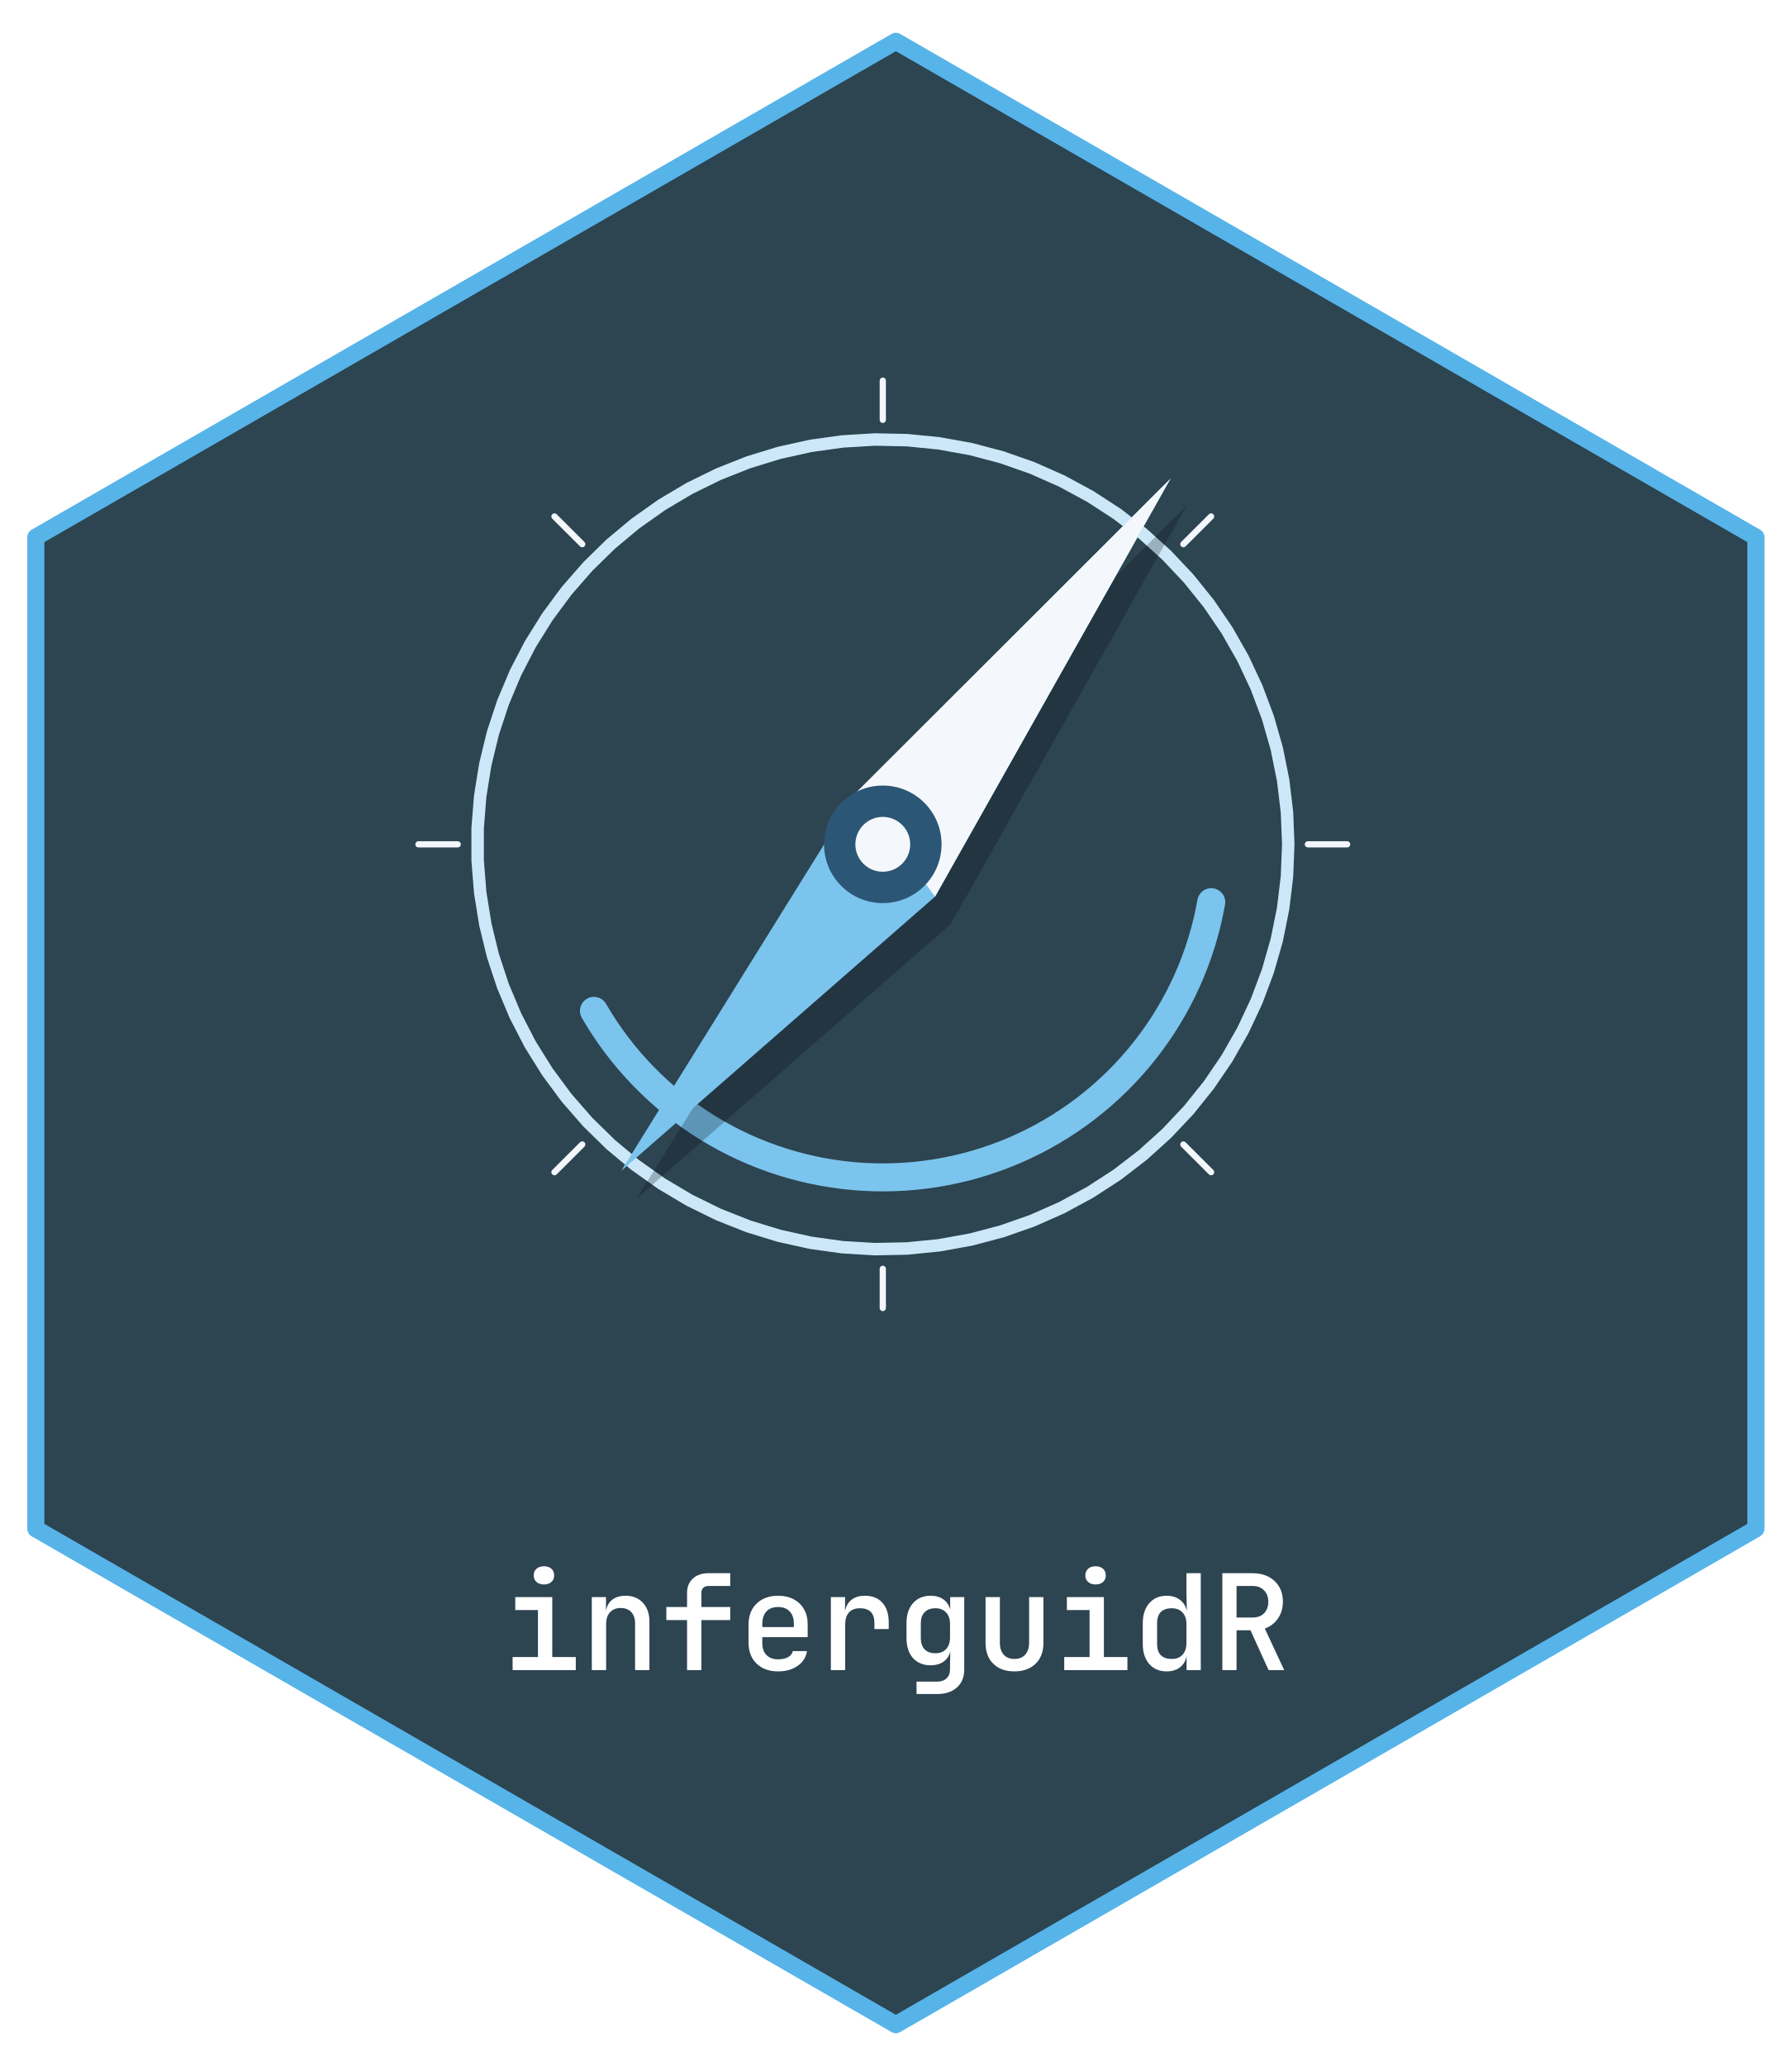
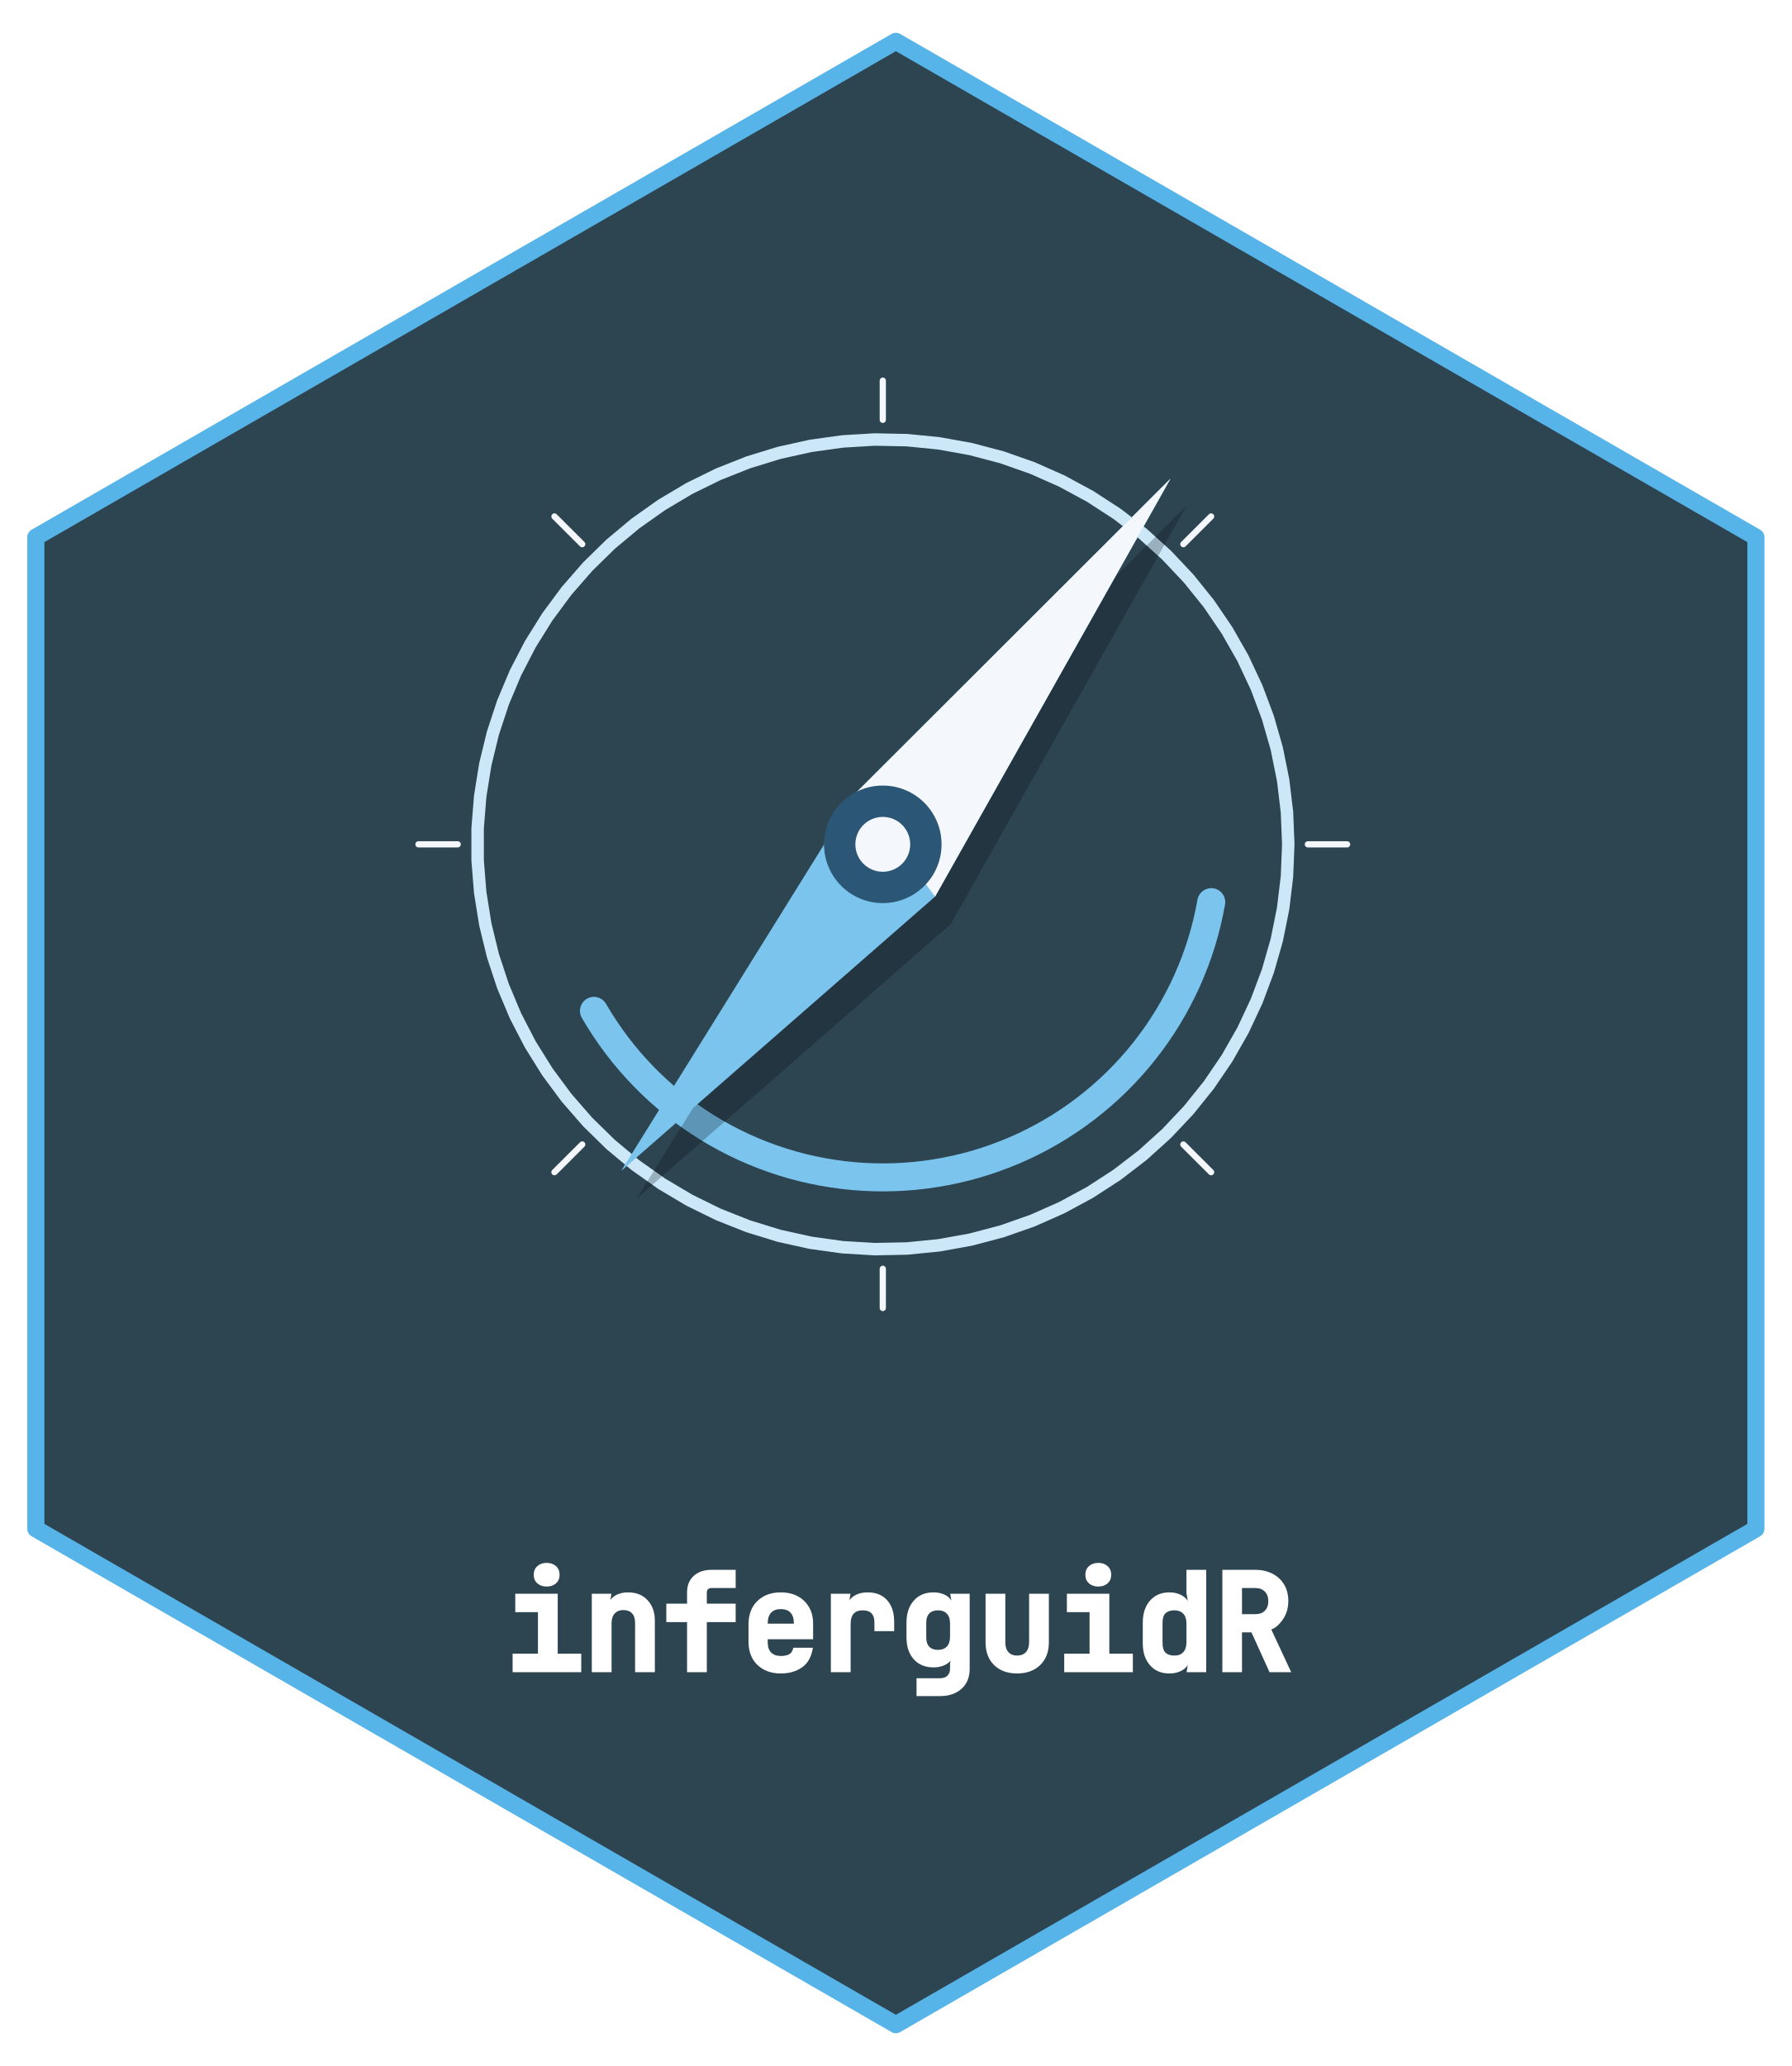
- <svg xmlns="http://www.w3.org/2000/svg" xmlns:xlink="http://www.w3.org/1999/xlink" width="432pt" height="498pt" viewBox="0 0 432 498">
+ <svg xmlns="http://www.w3.org/2000/svg" xmlns:xlink="http://www.w3.org/1999/xlink" width="432" height="498" viewBox="0 0 432 498">
  <defs>
    <g>
      <g id="glyph-0-0">
-         <path d="M 2.594 0 L 2.594 -3.141 L 8.703 -3.141 L 8.703 -14.469 L 3.234 -14.469 L 3.234 -17.594 L 12.156 -17.594 L 12.156 -3.141 L 17.828 -3.141 L 17.828 0 Z M 10.156 -20.641 C 9.406 -20.641 8.805 -20.836 8.359 -21.234 C 7.91 -21.629 7.688 -22.156 7.688 -22.812 C 7.688 -23.5 7.91 -24.039 8.359 -24.438 C 8.805 -24.832 9.406 -25.031 10.156 -25.031 C 10.895 -25.031 11.488 -24.832 11.938 -24.438 C 12.383 -24.039 12.609 -23.5 12.609 -22.812 C 12.609 -22.156 12.383 -21.629 11.938 -21.234 C 11.488 -20.836 10.895 -20.641 10.156 -20.641 Z M 10.156 -20.641 " />
+         <path d="M 2.594 0 L 2.594 -4.453 L 8.703 -4.453 L 8.703 -14.469 L 3.234 -14.469 L 3.234 -18.906 L 13.469 -18.906 L 13.469 -4.453 L 19.141 -4.453 L 19.141 0 Z M 10.812 -20.641 C 9.895 -20.641 9.145 -20.895 8.562 -21.406 C 7.977 -21.926 7.688 -22.613 7.688 -23.469 C 7.688 -24.352 7.977 -25.051 8.562 -25.562 C 9.145 -26.082 9.895 -26.344 10.812 -26.344 C 11.719 -26.344 12.461 -26.082 13.047 -25.562 C 13.629 -25.051 13.922 -24.352 13.922 -23.469 C 13.922 -22.613 13.629 -21.926 13.047 -21.406 C 12.461 -20.895 11.719 -20.641 10.812 -20.641 Z M 10.812 -20.641 " />
      </g>
      <g id="glyph-0-1">
-         <path d="M 2.688 0 L 2.688 -17.594 L 6.109 -17.594 L 6.109 -14.234 C 6.285 -15.391 6.781 -16.289 7.594 -16.938 C 8.414 -17.594 9.488 -17.922 10.812 -17.922 C 12.562 -17.922 13.957 -17.359 15 -16.234 C 16.051 -15.117 16.578 -13.613 16.578 -11.719 L 16.578 0 L 13.125 0 L 13.125 -11.203 C 13.125 -12.422 12.812 -13.352 12.188 -14 C 11.57 -14.645 10.727 -14.969 9.656 -14.969 C 8.57 -14.969 7.711 -14.625 7.078 -13.938 C 6.453 -13.258 6.141 -12.316 6.141 -11.109 L 6.141 0 Z M 2.688 0 " />
+         <path d="M 2.688 0 L 2.688 -18.906 L 7.422 -18.906 L 6.766 -14.891 C 6.535 -16.285 6.891 -17.359 7.828 -18.109 C 8.773 -18.859 9.988 -19.234 11.469 -19.234 C 13.406 -19.234 14.957 -18.609 16.125 -17.359 C 17.301 -16.109 17.891 -14.445 17.891 -12.375 L 17.891 0 L 13.125 0 L 13.125 -11.859 C 13.125 -12.898 12.875 -13.676 12.375 -14.188 C 11.883 -14.707 11.195 -14.969 10.312 -14.969 C 9.414 -14.969 8.711 -14.691 8.203 -14.141 C 7.703 -13.598 7.453 -12.805 7.453 -11.766 L 7.453 0 Z M 2.688 0 " />
      </g>
      <g id="glyph-0-2">
-         <path d="M 6.656 0 L 6.656 -12.062 L 1.656 -12.062 L 1.656 -15.203 L 6.656 -15.203 L 6.656 -18.594 C 6.656 -20.062 7.125 -21.223 8.062 -22.078 C 9 -22.93 10.281 -23.359 11.906 -23.359 L 17.062 -23.359 L 17.062 -20.281 L 11.969 -20.281 C 10.727 -20.281 10.109 -19.707 10.109 -18.562 L 10.109 -15.203 L 17.062 -15.203 L 17.062 -12.062 L 10.109 -12.062 L 10.109 0 Z M 6.656 0 " />
+         <path d="M 6.656 0 L 6.656 -12.062 L 1.656 -12.062 L 1.656 -16.516 L 6.656 -16.516 L 6.656 -19.25 C 6.656 -20.914 7.191 -22.234 8.266 -23.203 C 9.336 -24.18 10.77 -24.672 12.562 -24.672 L 18.375 -24.672 L 18.375 -20.281 L 12.625 -20.281 C 11.82 -20.281 11.422 -19.926 11.422 -19.219 L 11.422 -16.516 L 18.375 -16.516 L 18.375 -12.062 L 11.422 -12.062 L 11.422 0 Z M 6.656 0 " />
      </g>
      <g id="glyph-0-3">
-         <path d="M 9.594 0.312 C 7.445 0.312 5.723 -0.312 4.422 -1.562 C 3.117 -2.82 2.469 -4.539 2.469 -6.719 L 2.469 -10.875 C 2.469 -13.051 3.117 -14.77 4.422 -16.031 C 5.723 -17.289 7.445 -17.922 9.594 -17.922 C 11.051 -17.922 12.312 -17.633 13.375 -17.062 C 14.438 -16.5 15.258 -15.707 15.844 -14.688 C 16.438 -13.664 16.734 -12.473 16.734 -11.109 L 16.734 -7.938 L 5.797 -7.938 L 5.797 -6.5 C 5.797 -5.258 6.133 -4.297 6.812 -3.609 C 7.5 -2.93 8.426 -2.594 9.594 -2.594 C 10.562 -2.594 11.363 -2.766 12 -3.109 C 12.633 -3.461 13.02 -3.953 13.156 -4.578 L 16.578 -4.578 C 16.336 -3.086 15.582 -1.898 14.312 -1.016 C 13.051 -0.129 11.477 0.312 9.594 0.312 Z M 5.797 -11.109 L 5.797 -10.375 L 13.406 -10.375 L 13.406 -11.141 C 13.406 -12.441 13.07 -13.441 12.406 -14.141 C 11.75 -14.848 10.812 -15.203 9.594 -15.203 C 8.383 -15.203 7.445 -14.844 6.781 -14.125 C 6.125 -13.414 5.797 -12.41 5.797 -11.109 Z M 5.797 -11.109 " />
+         <path d="M 10.25 0.312 C 7.926 0.312 6.047 -0.375 4.609 -1.75 C 3.18 -3.133 2.469 -5.008 2.469 -7.375 L 2.469 -11.531 C 2.469 -13.895 3.18 -15.77 4.609 -17.156 C 6.047 -18.539 7.926 -19.234 10.25 -19.234 C 11.82 -19.234 13.188 -18.922 14.344 -18.297 C 15.508 -17.672 16.414 -16.797 17.062 -15.672 C 17.719 -14.547 18.047 -13.242 18.047 -11.766 L 18.047 -7.938 L 7.109 -7.938 L 7.109 -7.156 C 7.109 -6.094 7.383 -5.285 7.938 -4.734 C 8.488 -4.18 9.258 -3.906 10.25 -3.906 C 11.102 -3.906 11.781 -4.039 12.281 -4.312 C 12.781 -4.594 13.113 -5.117 13.281 -5.891 L 18 -5.891 C 17.656 -3.711 16.781 -2.133 15.375 -1.156 C 13.977 -0.176 12.27 0.312 10.25 0.312 Z M 7.109 -11.766 L 7.109 -11.688 L 13.406 -11.688 L 13.406 -11.797 C 13.406 -12.922 13.133 -13.77 12.594 -14.344 C 12.062 -14.914 11.281 -15.203 10.25 -15.203 C 9.227 -15.203 8.445 -14.91 7.906 -14.328 C 7.375 -13.754 7.109 -12.898 7.109 -11.766 Z M 7.109 -11.766 " />
      </g>
      <g id="glyph-0-4">
-         <path d="M 3.328 0 L 3.328 -17.594 L 6.75 -17.594 L 6.75 -14.141 C 6.926 -15.316 7.426 -16.238 8.25 -16.906 C 9.082 -17.582 10.18 -17.922 11.547 -17.922 C 13.359 -17.922 14.766 -17.352 15.766 -16.219 C 16.773 -15.094 17.281 -13.504 17.281 -11.453 L 17.281 -9.891 L 13.828 -9.891 L 13.828 -11.359 C 13.828 -13.723 12.664 -14.906 10.344 -14.906 C 9.188 -14.906 8.301 -14.566 7.688 -13.891 C 7.082 -13.223 6.781 -12.25 6.781 -10.969 L 6.781 0 Z M 3.328 0 " />
+         <path d="M 3.328 0 L 3.328 -18.906 L 8.062 -18.906 L 7.406 -14.797 C 7.176 -16.203 7.535 -17.289 8.484 -18.062 C 9.441 -18.844 10.68 -19.234 12.203 -19.234 C 14.211 -19.234 15.781 -18.598 16.906 -17.328 C 18.031 -16.066 18.594 -14.328 18.594 -12.109 L 18.594 -9.891 L 13.828 -9.891 L 13.828 -12.016 C 13.828 -13.941 12.883 -14.906 11 -14.906 C 10.039 -14.906 9.316 -14.633 8.828 -14.094 C 8.336 -13.562 8.094 -12.738 8.094 -11.625 L 8.094 0 Z M 3.328 0 " />
      </g>
      <g id="glyph-0-5">
-         <path d="M 4.984 5.766 L 4.984 2.781 L 9.953 2.781 C 10.91 2.781 11.664 2.516 12.219 1.984 C 12.781 1.453 13.062 0.727 13.062 -0.188 L 13.062 -1.5 L 13.125 -4.453 C 12.844 -3.398 12.289 -2.586 11.469 -2.016 C 10.645 -1.441 9.629 -1.156 8.422 -1.156 C 6.609 -1.156 5.176 -1.738 4.125 -2.906 C 3.082 -4.082 2.562 -5.695 2.562 -7.75 L 2.562 -11.297 C 2.562 -13.328 3.082 -14.938 4.125 -16.125 C 5.176 -17.32 6.609 -17.922 8.422 -17.922 C 9.629 -17.922 10.641 -17.629 11.453 -17.047 C 12.266 -16.473 12.812 -15.664 13.094 -14.625 L 13.094 -17.594 L 16.484 -17.594 L 16.484 -0.125 C 16.484 1.688 15.898 3.117 14.734 4.172 C 13.566 5.234 11.984 5.766 9.984 5.766 Z M 9.531 -4.062 C 10.625 -4.062 11.484 -4.395 12.109 -5.062 C 12.742 -5.738 13.062 -6.688 13.062 -7.906 L 13.062 -11.109 C 13.062 -12.297 12.742 -13.223 12.109 -13.891 C 11.484 -14.566 10.625 -14.906 9.531 -14.906 C 8.406 -14.906 7.535 -14.582 6.922 -13.938 C 6.316 -13.301 6.016 -12.43 6.016 -11.328 L 6.016 -7.688 C 6.016 -6.551 6.316 -5.66 6.922 -5.016 C 7.535 -4.379 8.406 -4.062 9.531 -4.062 Z M 9.531 -4.062 " />
+         <path d="M 4.984 5.766 L 4.984 1.469 L 10.609 1.469 C 11.391 1.469 11.992 1.266 12.422 0.859 C 12.848 0.453 13.062 -0.113 13.062 -0.844 L 13.062 -2.156 L 13.781 -5.109 C 13.883 -3.785 13.461 -2.797 12.516 -2.141 C 11.566 -1.484 10.422 -1.156 9.078 -1.156 C 7.066 -1.156 5.477 -1.805 4.312 -3.109 C 3.145 -4.422 2.562 -6.188 2.562 -8.406 L 2.562 -11.953 C 2.562 -14.148 3.145 -15.91 4.312 -17.234 C 5.477 -18.566 7.066 -19.234 9.078 -19.234 C 10.422 -19.234 11.562 -18.898 12.5 -18.234 C 13.438 -17.566 13.852 -16.582 13.75 -15.281 L 13.094 -18.906 L 17.797 -18.906 L 17.797 -0.781 C 17.797 1.227 17.145 2.82 15.844 4 C 14.539 5.176 12.805 5.766 10.641 5.766 Z M 10.188 -5.375 C 11.094 -5.375 11.797 -5.645 12.297 -6.188 C 12.805 -6.727 13.062 -7.52 13.062 -8.562 L 13.062 -11.766 C 13.062 -12.773 12.805 -13.551 12.297 -14.094 C 11.797 -14.633 11.094 -14.906 10.188 -14.906 C 9.25 -14.906 8.535 -14.648 8.047 -14.141 C 7.566 -13.629 7.328 -12.91 7.328 -11.984 L 7.328 -8.344 C 7.328 -7.383 7.566 -6.648 8.047 -6.141 C 8.535 -5.629 9.25 -5.375 10.188 -5.375 Z M 10.188 -5.375 " />
      </g>
      <g id="glyph-0-6">
-         <path d="M 9.562 0.312 C 7.438 0.312 5.75 -0.297 4.5 -1.516 C 3.25 -2.742 2.625 -4.414 2.625 -6.531 L 2.625 -17.594 L 6.078 -17.594 L 6.078 -6.562 C 6.078 -5.363 6.383 -4.414 7 -3.719 C 7.625 -3.031 8.477 -2.688 9.562 -2.688 C 10.676 -2.688 11.547 -3.031 12.172 -3.719 C 12.805 -4.414 13.125 -5.363 13.125 -6.562 L 13.125 -17.594 L 16.578 -17.594 L 16.578 -6.531 C 16.578 -4.414 15.941 -2.742 14.672 -1.516 C 13.398 -0.297 11.695 0.312 9.562 0.312 Z M 9.562 0.312 " />
+         <path d="M 10.219 0.312 C 7.914 0.312 6.07 -0.359 4.688 -1.703 C 3.312 -3.055 2.625 -4.883 2.625 -7.188 L 2.625 -18.906 L 7.391 -18.906 L 7.391 -7.219 C 7.391 -6.188 7.641 -5.391 8.141 -4.828 C 8.641 -4.273 9.332 -4 10.219 -4 C 11.133 -4 11.848 -4.273 12.359 -4.828 C 12.867 -5.391 13.125 -6.188 13.125 -7.219 L 13.125 -18.906 L 17.891 -18.906 L 17.891 -7.188 C 17.891 -4.883 17.188 -3.055 15.781 -1.703 C 14.383 -0.359 12.531 0.312 10.219 0.312 Z M 10.219 0.312 " />
      </g>
      <g id="glyph-0-7">
-         <path d="M 8.281 0.312 C 6.531 0.312 5.133 -0.281 4.094 -1.469 C 3.051 -2.664 2.531 -4.273 2.531 -6.297 L 2.531 -11.266 C 2.531 -13.316 3.051 -14.938 4.094 -16.125 C 5.133 -17.32 6.531 -17.922 8.281 -17.922 C 9.539 -17.922 10.602 -17.598 11.469 -16.953 C 12.332 -16.316 12.895 -15.422 13.156 -14.266 L 13.062 -18.344 L 13.062 -23.359 L 16.516 -23.359 L 16.516 0 L 13.094 0 L 13.094 -3.328 C 12.852 -2.172 12.312 -1.273 11.469 -0.641 C 10.625 -0.004 9.562 0.312 8.281 0.312 Z M 9.5 -2.688 C 10.613 -2.688 11.484 -3.02 12.109 -3.688 C 12.742 -4.363 13.062 -5.32 13.062 -6.562 L 13.062 -11.078 C 13.062 -12.285 12.742 -13.223 12.109 -13.891 C 11.484 -14.566 10.613 -14.906 9.5 -14.906 C 8.395 -14.906 7.531 -14.613 6.906 -14.031 C 6.289 -13.445 5.984 -12.516 5.984 -11.234 L 5.984 -6.406 C 5.984 -5.102 6.289 -4.156 6.906 -3.562 C 7.531 -2.977 8.395 -2.688 9.5 -2.688 Z M 9.5 -2.688 " />
+         <path d="M 8.938 0.312 C 6.988 0.312 5.43 -0.348 4.266 -1.672 C 3.109 -3.004 2.531 -4.766 2.531 -6.953 L 2.531 -11.922 C 2.531 -14.141 3.109 -15.91 4.266 -17.234 C 5.43 -18.566 6.988 -19.234 8.938 -19.234 C 10.344 -19.234 11.539 -18.863 12.531 -18.125 C 13.52 -17.395 13.945 -16.328 13.812 -14.922 L 13.062 -19 L 13.062 -24.672 L 17.828 -24.672 L 17.828 0 L 13.094 0 L 13.75 -3.984 C 13.906 -2.578 13.5 -1.508 12.531 -0.781 C 11.562 -0.051 10.363 0.312 8.938 0.312 Z M 10.156 -4 C 11.082 -4 11.797 -4.27 12.297 -4.812 C 12.805 -5.352 13.062 -6.156 13.062 -7.219 L 13.062 -11.734 C 13.062 -12.766 12.805 -13.551 12.297 -14.094 C 11.797 -14.633 11.082 -14.906 10.156 -14.906 C 9.227 -14.906 8.52 -14.676 8.031 -14.219 C 7.539 -13.758 7.297 -12.984 7.297 -11.891 L 7.297 -7.062 C 7.297 -5.945 7.539 -5.156 8.031 -4.688 C 8.52 -4.227 9.227 -4 10.156 -4 Z M 10.156 -4 " />
      </g>
      <g id="glyph-0-8">
-         <path d="M 2.719 0 L 2.719 -23.359 L 10.016 -23.359 C 11.461 -23.359 12.734 -23.07 13.828 -22.5 C 14.93 -21.938 15.785 -21.145 16.391 -20.125 C 17.004 -19.102 17.312 -17.898 17.312 -16.516 C 17.312 -14.953 16.914 -13.594 16.125 -12.438 C 15.332 -11.289 14.273 -10.484 12.953 -10.016 L 17.625 0 L 13.859 0 L 9.5 -9.594 L 6.141 -9.594 L 6.141 0 Z M 6.141 -12.672 L 10.016 -12.672 C 11.172 -12.672 12.086 -13.008 12.766 -13.688 C 13.453 -14.375 13.797 -15.297 13.797 -16.453 C 13.797 -17.617 13.445 -18.547 12.75 -19.234 C 12.062 -19.93 11.148 -20.281 10.016 -20.281 L 6.141 -20.281 Z M 6.141 -12.672 " />
+         <path d="M 2.719 0 L 2.719 -24.672 L 10.672 -24.672 C 12.223 -24.672 13.598 -24.359 14.797 -23.734 C 16.004 -23.117 16.941 -22.25 17.609 -21.125 C 18.285 -20 18.625 -18.68 18.625 -17.172 C 18.625 -15.473 18.188 -13.988 17.312 -12.719 C 16.445 -11.457 15.516 -10.648 14.516 -10.297 L 19.312 0 L 14.094 0 L 9.734 -9.594 L 7.453 -9.594 L 7.453 0 Z M 7.453 -13.984 L 10.672 -13.984 C 11.648 -13.984 12.414 -14.258 12.969 -14.812 C 13.52 -15.363 13.797 -16.129 13.797 -17.109 C 13.797 -18.098 13.516 -18.875 12.953 -19.438 C 12.391 -20 11.629 -20.281 10.672 -20.281 L 7.453 -20.281 Z M 7.453 -13.984 " />
      </g>
    </g>
  </defs>
  <path fill-rule="nonzero" fill="rgb(17.647%, 26.667%, 31.765%)" fill-opacity="1" stroke-width="4.125" stroke-linecap="round" stroke-linejoin="round" stroke="rgb(33.725%, 70.588%, 91.373%)" stroke-opacity="1" stroke-miterlimit="10" d="M 216 9.961 L 423.359 129.48 L 423.359 368.52 L 216 488.039 L 8.641 368.52 L 8.641 129.48 Z M 216 9.961 " />
  <path fill="none" stroke-width="3" stroke-linecap="round" stroke-linejoin="round" stroke="rgb(80%, 90.98%, 97.255%)" stroke-opacity="1" stroke-miterlimit="10" d="M 310.609 203.523 L 310.301 195.766 L 309.375 188.062 L 307.84 180.453 L 305.703 172.992 L 302.98 165.723 L 299.688 158.695 L 295.844 151.949 L 291.477 145.527 L 286.613 139.477 L 281.285 133.828 L 275.52 128.617 L 269.363 123.883 L 262.844 119.652 L 256.012 115.953 L 248.906 112.805 L 241.574 110.23 L 234.059 108.246 L 226.41 106.867 L 218.676 106.098 L 210.902 105.941 L 203.145 106.406 L 195.445 107.48 L 187.855 109.164 L 180.426 111.445 L 173.203 114.309 L 166.227 117.734 L 159.547 121.703 L 153.203 126.191 L 147.238 131.164 L 141.688 136.598 L 136.586 142.453 L 131.969 148.695 L 127.859 155.285 L 124.289 162.176 L 121.281 169.332 L 118.848 176.703 L 117.012 184.242 L 115.781 191.906 L 115.16 199.641 L 115.16 207.402 L 115.781 215.137 L 117.012 222.801 L 118.848 230.34 L 121.281 237.711 L 124.289 244.867 L 127.859 251.762 L 131.969 258.348 L 136.586 264.59 L 141.688 270.445 L 147.238 275.879 L 153.203 280.852 L 159.547 285.34 L 166.227 289.309 L 173.203 292.734 L 180.426 295.598 L 187.855 297.879 L 195.445 299.562 L 203.145 300.637 L 210.902 301.102 L 218.676 300.945 L 226.41 300.176 L 234.059 298.797 L 241.574 296.812 L 248.906 294.238 L 256.012 291.09 L 262.844 287.391 L 269.363 283.16 L 275.52 278.426 L 281.285 273.219 L 286.613 267.57 L 291.477 261.516 L 295.844 255.094 L 299.688 248.348 L 302.98 241.32 L 305.703 234.051 L 307.84 226.59 L 309.375 218.98 L 310.301 211.277 L 310.609 203.523 " />
  <path fill="none" stroke-width="6.75" stroke-linecap="round" stroke-linejoin="round" stroke="rgb(48.235%, 76.863%, 92.941%)" stroke-opacity="1" stroke-miterlimit="10" d="M 143.203 243.664 L 144.48 245.793 L 145.824 247.883 L 147.23 249.934 L 148.699 251.938 L 150.227 253.895 L 151.816 255.801 L 153.469 257.66 L 155.172 259.469 L 156.934 261.223 L 158.746 262.922 L 160.613 264.562 L 162.527 266.148 L 164.492 267.672 L 166.504 269.133 L 168.559 270.531 L 170.656 271.867 L 172.793 273.137 L 174.969 274.34 L 177.18 275.477 L 179.426 276.543 L 181.703 277.539 L 184.012 278.465 L 186.348 279.32 L 188.707 280.102 L 191.09 280.812 L 193.496 281.445 L 195.918 282.004 L 198.359 282.492 L 200.812 282.898 L 203.273 283.234 L 205.75 283.492 L 208.23 283.672 L 210.715 283.777 L 213.203 283.805 L 215.688 283.754 L 218.172 283.629 L 220.652 283.426 L 223.121 283.145 L 225.586 282.789 L 228.035 282.359 L 230.469 281.852 L 232.887 281.273 L 235.285 280.617 L 237.664 279.887 L 240.016 279.082 L 242.344 278.207 L 244.645 277.262 L 246.914 276.246 L 249.148 275.16 L 251.352 274.004 L 253.516 272.781 L 255.641 271.492 L 257.727 270.137 L 259.77 268.723 L 261.766 267.242 L 263.715 265.699 L 265.617 264.102 L 267.469 262.441 L 269.27 260.727 L 271.012 258.957 L 272.703 257.137 L 274.336 255.262 L 275.91 253.34 L 277.422 251.367 L 278.871 249.352 L 280.262 247.293 L 281.586 245.188 L 282.844 243.047 L 284.031 240.867 L 285.156 238.652 L 286.211 236.402 L 287.191 234.121 L 288.105 231.812 L 288.945 229.477 L 289.715 227.113 L 290.406 224.727 L 291.027 222.324 L 291.57 219.902 L 292.043 217.461 " />
  <path fill="none" stroke-width="1.5" stroke-linecap="round" stroke-linejoin="round" stroke="rgb(95.686%, 97.255%, 98.824%)" stroke-opacity="1" stroke-miterlimit="10" d="M 315.34 203.523 L 324.801 203.523 " />
  <path fill="none" stroke-width="1.5" stroke-linecap="round" stroke-linejoin="round" stroke="rgb(95.686%, 97.255%, 98.824%)" stroke-opacity="1" stroke-miterlimit="10" d="M 285.32 131.168 L 292.008 124.492 " />
  <path fill="none" stroke-width="1.5" stroke-linecap="round" stroke-linejoin="round" stroke="rgb(95.686%, 97.255%, 98.824%)" stroke-opacity="1" stroke-miterlimit="10" d="M 212.848 101.199 L 212.848 91.754 " />
  <path fill="none" stroke-width="1.5" stroke-linecap="round" stroke-linejoin="round" stroke="rgb(95.686%, 97.255%, 98.824%)" stroke-opacity="1" stroke-miterlimit="10" d="M 140.375 131.168 L 133.684 124.492 " />
  <path fill="none" stroke-width="1.5" stroke-linecap="round" stroke-linejoin="round" stroke="rgb(95.686%, 97.255%, 98.824%)" stroke-opacity="1" stroke-miterlimit="10" d="M 110.355 203.523 L 100.895 203.523 " />
  <path fill="none" stroke-width="1.5" stroke-linecap="round" stroke-linejoin="round" stroke="rgb(95.686%, 97.255%, 98.824%)" stroke-opacity="1" stroke-miterlimit="10" d="M 140.375 275.875 L 133.684 282.551 " />
  <path fill="none" stroke-width="1.5" stroke-linecap="round" stroke-linejoin="round" stroke="rgb(95.686%, 97.255%, 98.824%)" stroke-opacity="1" stroke-miterlimit="10" d="M 212.848 305.844 L 212.848 315.289 " />
  <path fill="none" stroke-width="1.5" stroke-linecap="round" stroke-linejoin="round" stroke="rgb(95.686%, 97.255%, 98.824%)" stroke-opacity="1" stroke-miterlimit="10" d="M 285.32 275.875 L 292.008 282.551 " />
  <path fill-rule="nonzero" fill="rgb(1.176%, 3.922%, 7.059%)" fill-opacity="0.251" d="M 153.559 288.844 L 229.246 222.727 L 286.012 121.98 L 210.324 197.539 Z M 153.559 288.844 " />
  <path fill-rule="nonzero" fill="rgb(48.235%, 76.863%, 92.941%)" fill-opacity="1" d="M 149.773 282.23 L 225.461 216.113 L 282.227 115.367 L 206.539 190.93 Z M 149.773 282.23 " />
  <path fill-rule="nonzero" fill="rgb(95.686%, 97.255%, 98.824%)" fill-opacity="1" d="M 206.539 190.93 L 225.461 216.113 L 282.227 115.367 Z M 206.539 190.93 " />
  <path fill-rule="nonzero" fill="rgb(16.863%, 33.725%, 45.882%)" fill-opacity="1" d="M 227.016 203.523 C 227.016 211.348 220.672 217.688 212.848 217.688 C 205.023 217.688 198.68 211.348 198.68 203.523 C 198.68 195.695 205.023 189.355 212.848 189.355 C 220.672 189.355 227.016 195.695 227.016 203.523 " />
  <path fill-rule="nonzero" fill="rgb(95.686%, 97.255%, 98.824%)" fill-opacity="1" d="M 219.457 203.523 C 219.457 207.172 216.496 210.133 212.848 210.133 C 209.195 210.133 206.234 207.172 206.234 203.523 C 206.234 199.871 209.195 196.91 212.848 196.91 C 216.496 196.91 219.457 199.871 219.457 203.523 " />
  <g fill="rgb(100%, 100%, 100%)" fill-opacity="1">
-     <use xlink:href="#glyph-0-0" x="121" y="402.569" />
-     <use xlink:href="#glyph-0-1" x="140" y="402.569" />
-     <use xlink:href="#glyph-0-2" x="159" y="402.569" />
-     <use xlink:href="#glyph-0-3" x="178" y="402.569" />
-     <use xlink:href="#glyph-0-4" x="197" y="402.569" />
-     <use xlink:href="#glyph-0-5" x="216" y="402.569" />
-     <use xlink:href="#glyph-0-6" x="235" y="402.569" />
-     <use xlink:href="#glyph-0-0" x="254" y="402.569" />
-     <use xlink:href="#glyph-0-7" x="273" y="402.569" />
-     <use xlink:href="#glyph-0-8" x="292" y="402.569" />
+     <use xlink:href="#glyph-0-0" x="121" y="403.069" />
+     <use xlink:href="#glyph-0-1" x="140" y="403.069" />
+     <use xlink:href="#glyph-0-2" x="159" y="403.069" />
+     <use xlink:href="#glyph-0-3" x="178" y="403.069" />
+     <use xlink:href="#glyph-0-4" x="197" y="403.069" />
+     <use xlink:href="#glyph-0-5" x="216" y="403.069" />
+     <use xlink:href="#glyph-0-6" x="235" y="403.069" />
+     <use xlink:href="#glyph-0-0" x="254" y="403.069" />
+     <use xlink:href="#glyph-0-7" x="273" y="403.069" />
+     <use xlink:href="#glyph-0-8" x="292" y="403.069" />
  </g>
</svg>
